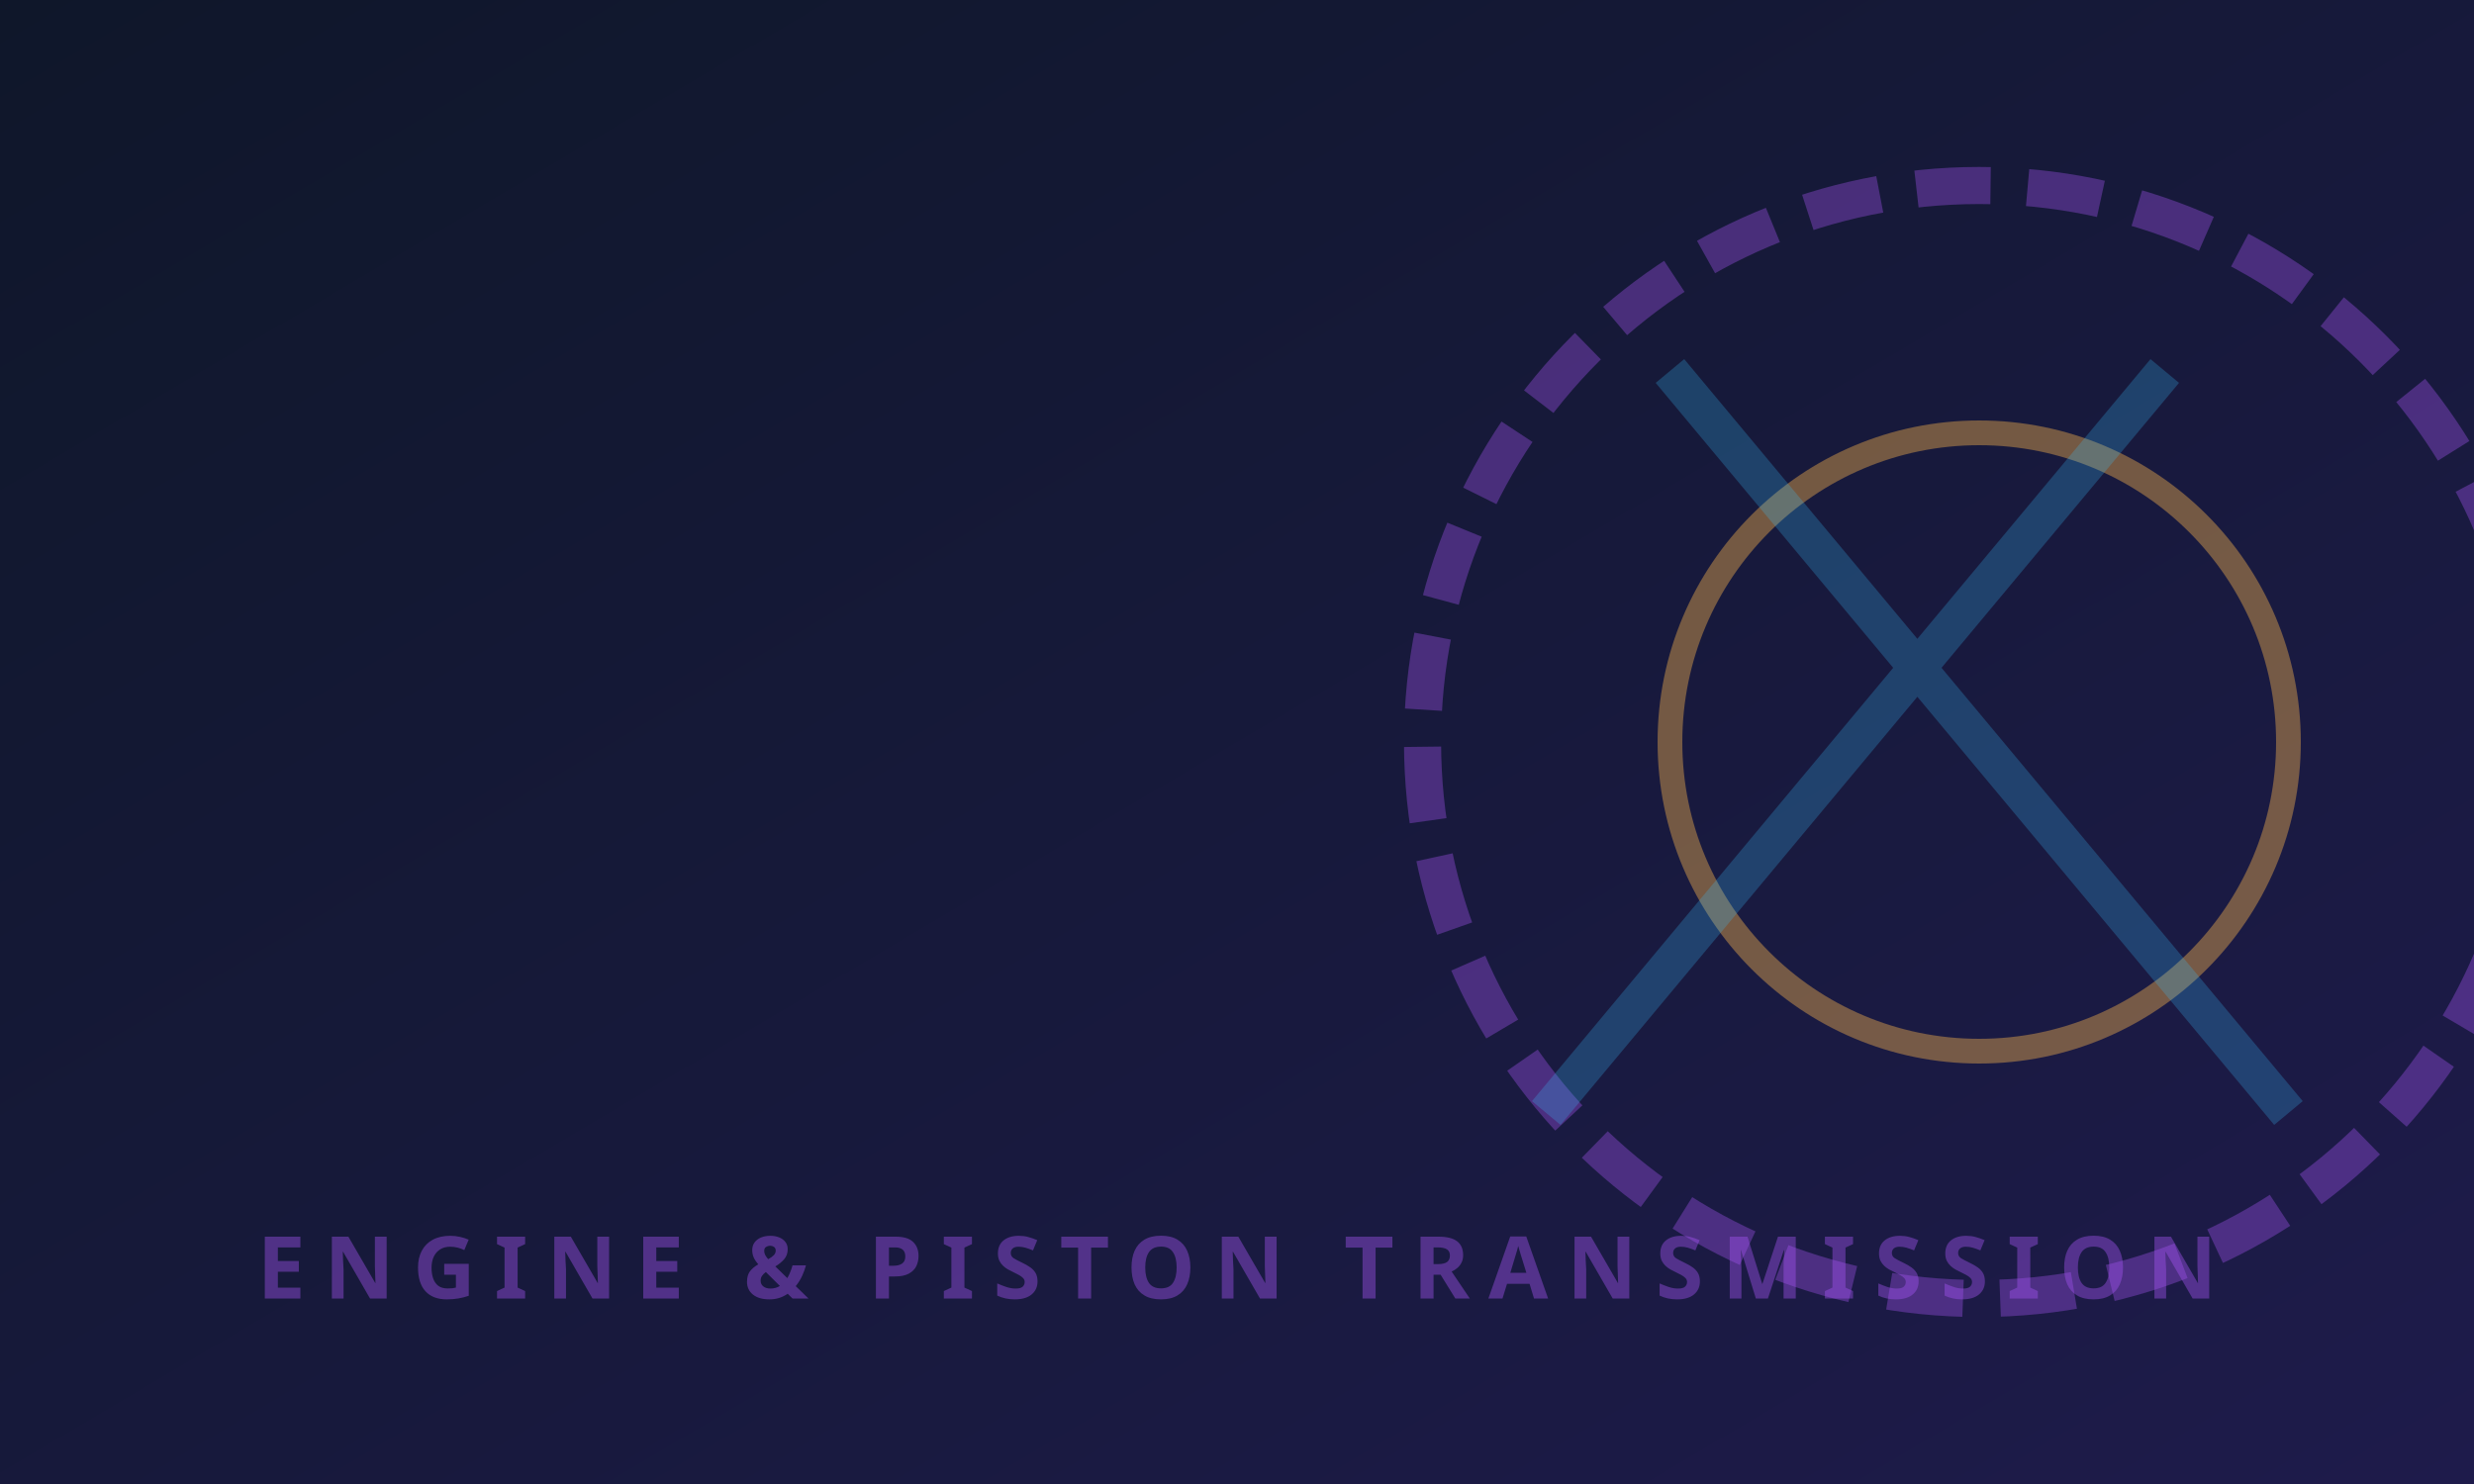
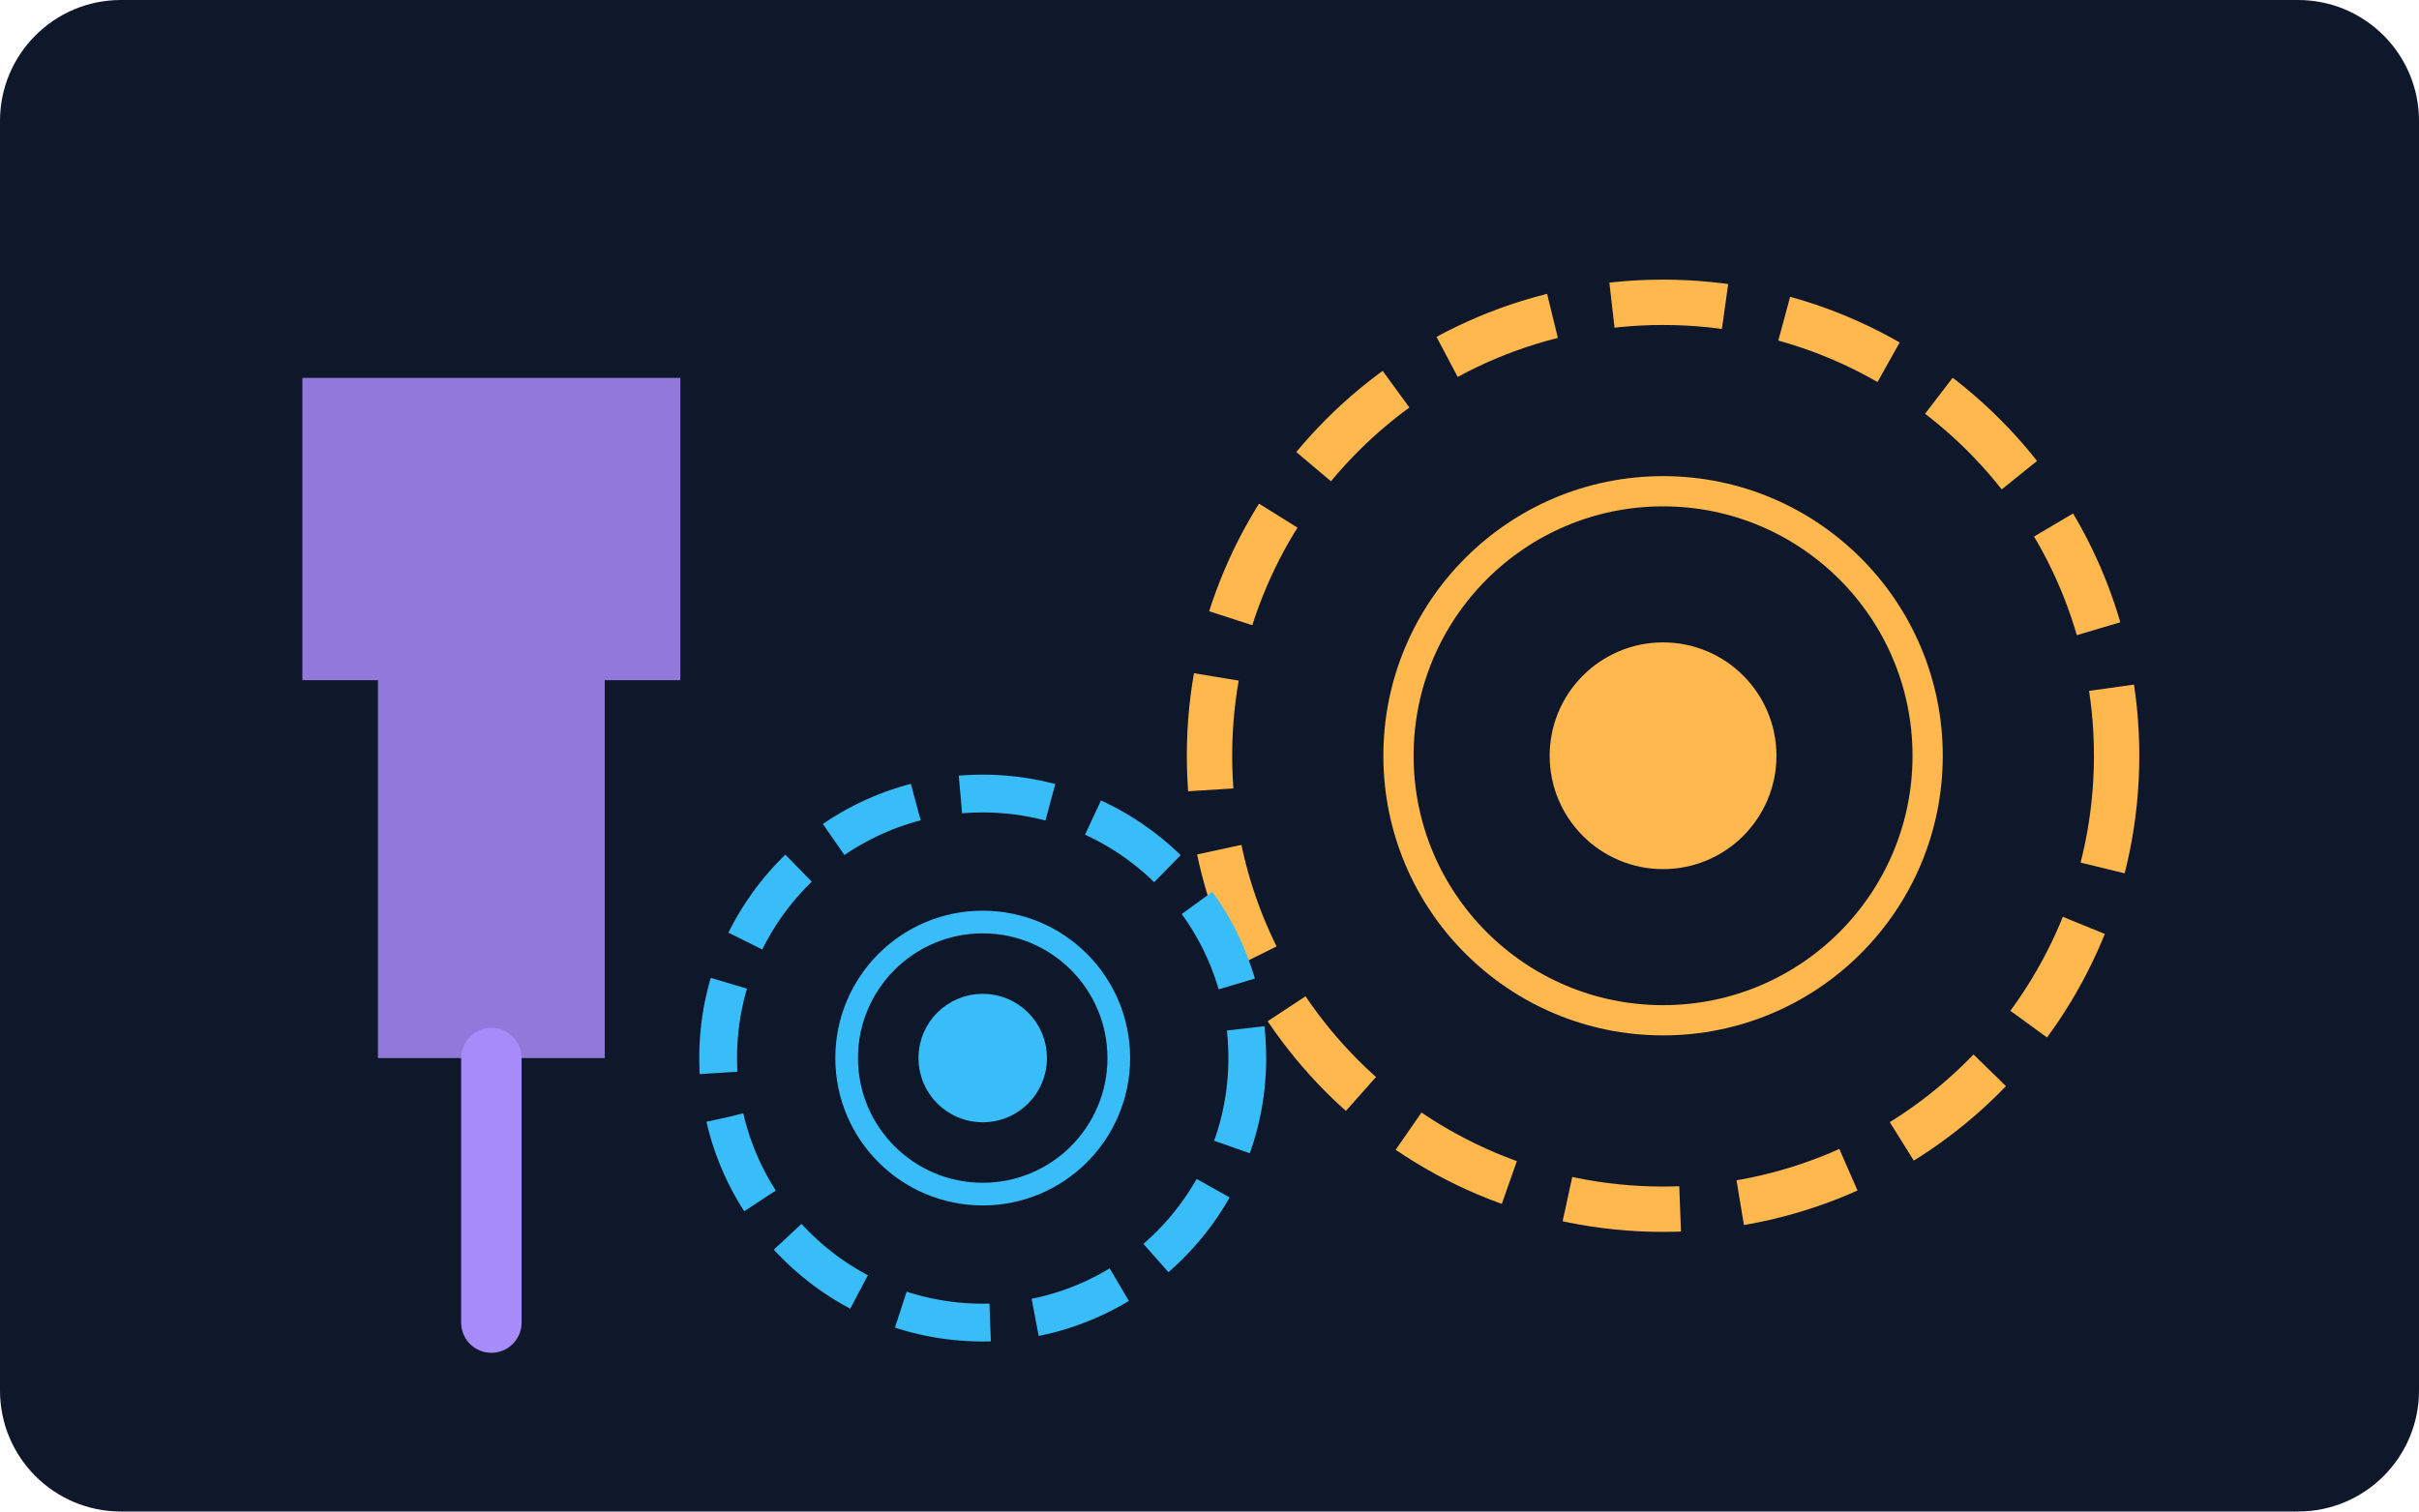
- <svg xmlns="http://www.w3.org/2000/svg" viewBox="0 0 400 240">
-   <defs>
-     <linearGradient id="g1" x1="0" y1="0" x2="1" y2="1">
-       <stop offset="0%" stop-color="#0f172a" />
-       <stop offset="100%" stop-color="#1e1b4b" />
-     </linearGradient>
-   </defs>
-   <rect width="400" height="240" fill="url(#g1)" />
-   <circle cx="320" cy="120" r="90" fill="none" stroke="#a855f7" stroke-width="6" stroke-dasharray="12,6" opacity="0.35" />
-   <circle cx="320" cy="120" r="50" fill="none" stroke="#ffb84d" stroke-width="4" opacity="0.4" />
-   <path d="M250 180 L350 60 M270 60 L370 180" stroke="#38bdf8" stroke-width="6" opacity="0.25" />
-   <text x="200" y="210" font-family="sans-serif" font-size="14" font-weight="900" fill="#a855f7" letter-spacing="3" opacity="0.4" text-anchor="middle">ENGINE &amp; PISTON TRANSMISSION</text>
+ <svg xmlns="http://www.w3.org/2000/svg" viewBox="0 0 320 200">
+   <rect width="320" height="200" rx="16" fill="#0f172a" />
+   <g transform="translate(220,100)" fill="none" stroke="#ffb84d" stroke-width="6">
+     <circle r="60" stroke-dasharray="15,8" />
+     <circle r="35" stroke-width="4" />
+     <circle r="12" fill="#ffb84d" />
+   </g>
+   <g transform="translate(130,140)" fill="none" stroke="#38bdf8" stroke-width="5">
+     <circle r="35" stroke-dasharray="12,6" />
+     <circle r="18" stroke-width="3" />
+     <circle r="6" fill="#38bdf8" />
+   </g>
+   <path d="M40 50 L90 50 L90 90 L80 90 L80 140 L50 140 L50 90 L40 90 Z" fill="#a78bfa" opacity="0.85" />
+   <line x1="65" y1="140" x2="65" y2="175" stroke="#a78bfa" stroke-width="8" stroke-linecap="round" />
</svg>
